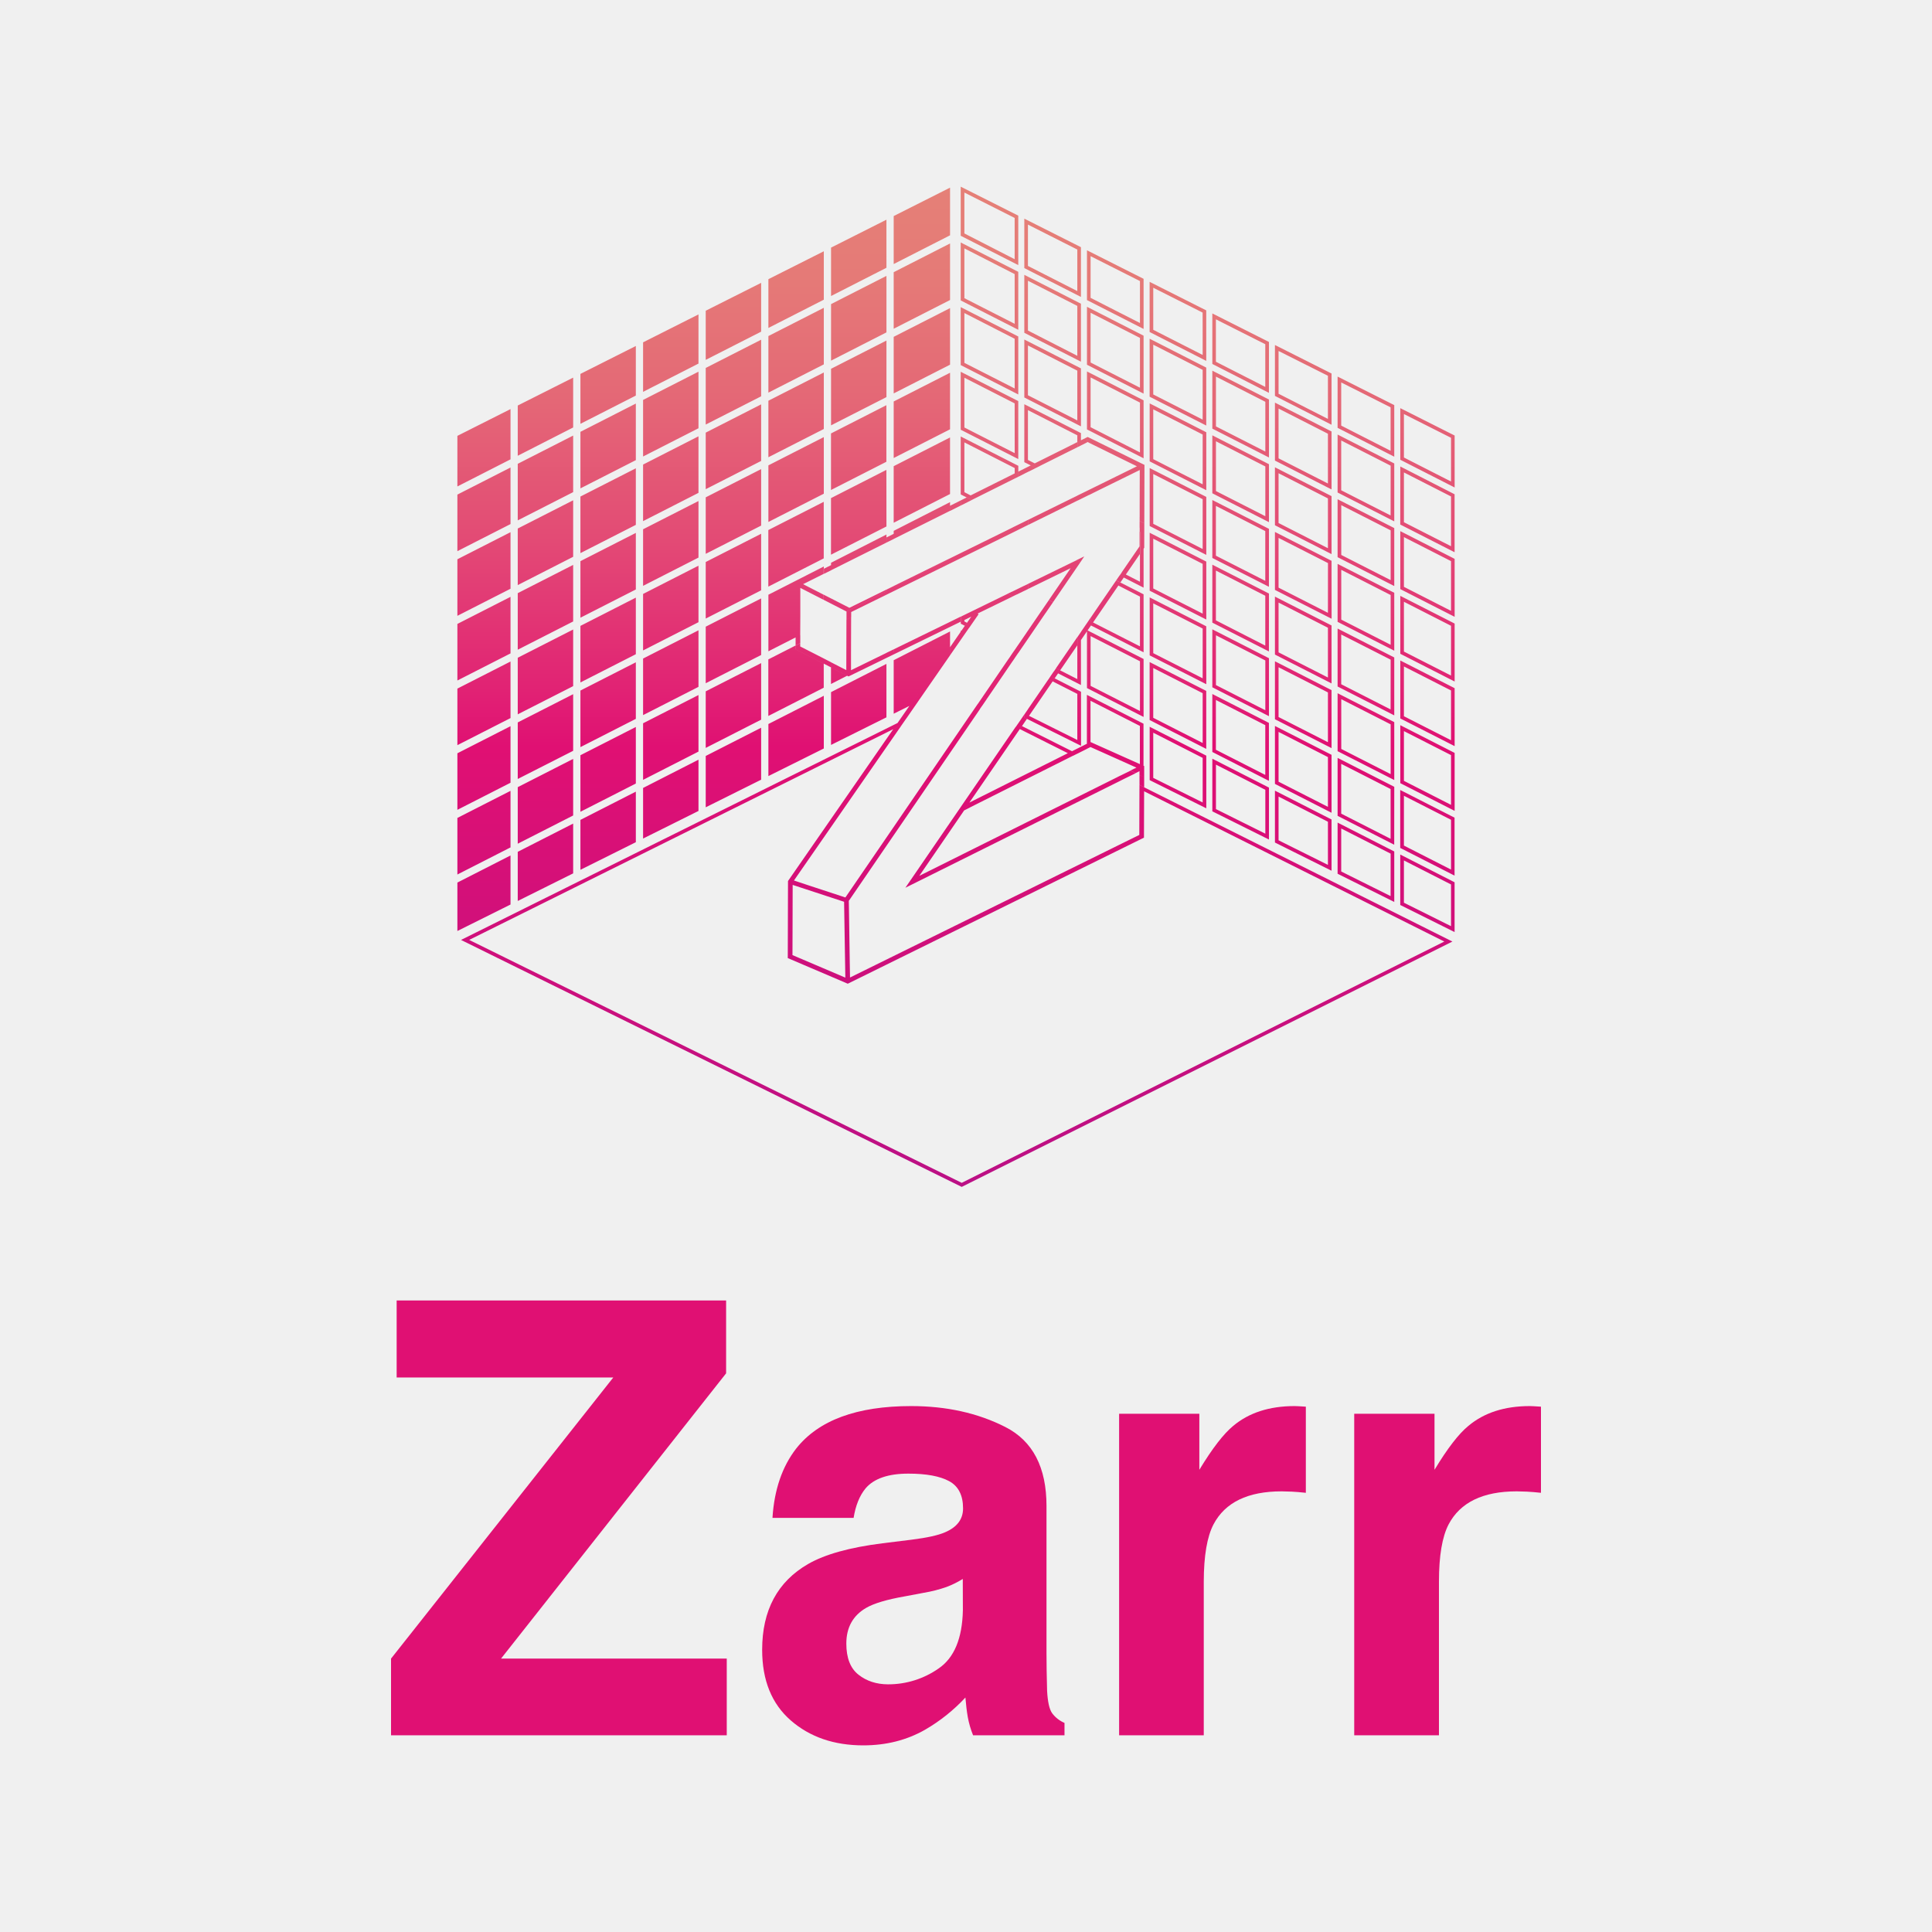
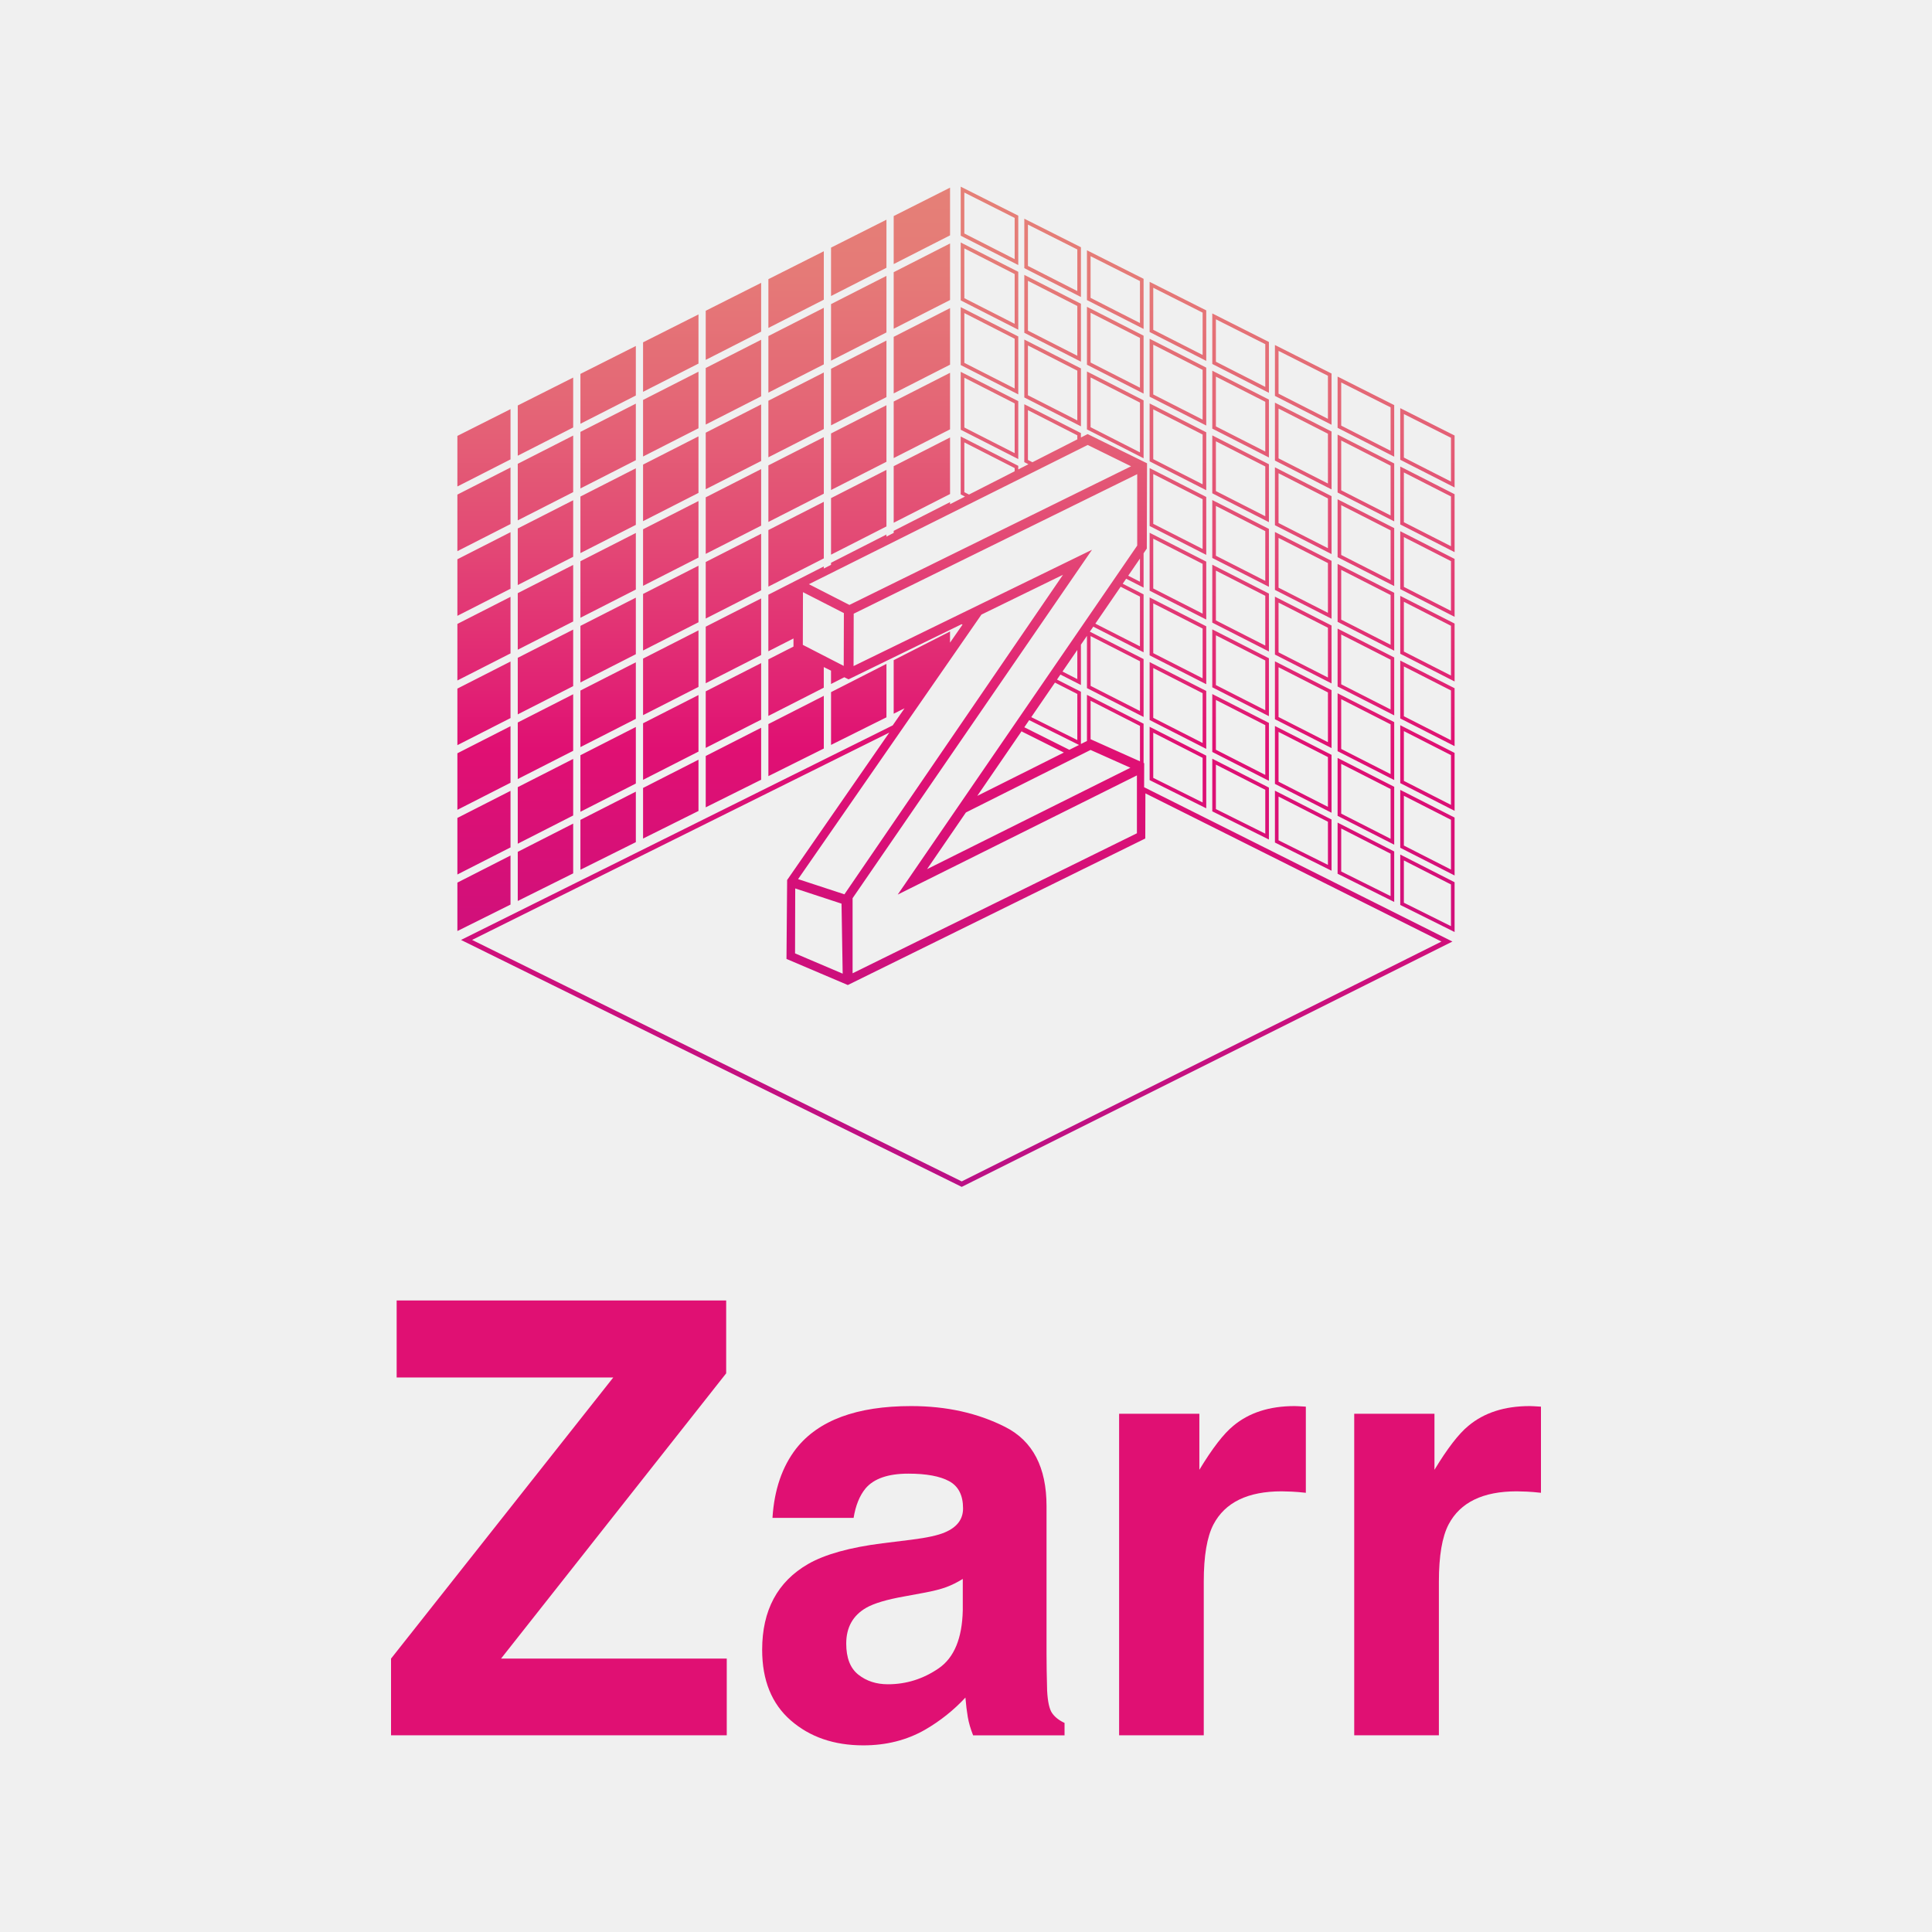
- <svg xmlns="http://www.w3.org/2000/svg" id="Layer_1" data-name="Layer 1" viewBox="0 0 1200 1200">
-   <defs>
-     <style>.cls-1{fill:#e01073;}.cls-2{fill:url(#linear-gradient);}</style>
-     <linearGradient id="linear-gradient" x1="593.78" y1="115.94" x2="593.78" y2="737.2" gradientUnits="userSpaceOnUse">
-       <stop offset="0" stop-color="#e58077" />
-       <stop offset="0.09" stop-color="#e57a77" />
-       <stop offset="0.21" stop-color="#e46876" />
-       <stop offset="0.35" stop-color="#e34b75" />
-       <stop offset="0.5" stop-color="#e12374" />
-       <stop offset="0.56" stop-color="#e01073" />
-       <stop offset="1" stop-color="#bb1085" />
-     </linearGradient>
-   </defs>
-   <path class="cls-1" d="M242.88,1030.19,380.93,855.57H246.37V807.75H451V853L311.2,1030.19H451.4v47.64H242.88Z" />
-   <path class="cls-1" d="M566.05,956.35q14.58-1.83,20.86-4.59,11.25-4.75,11.26-14.84,0-12.27-8.64-16.95t-25.35-4.67q-18.76,0-26.56,9.16-5.58,6.78-7.43,18.33H479.8q1.65-26.2,14.72-43.06,20.79-26.38,71.4-26.39,32.94,0,58.52,13T650,935.46v91.61q0,9.53.37,23.09.54,10.26,3.11,13.92a18.7,18.7,0,0,0,7.7,6.05v7.7H604.4a58,58,0,0,1-3.3-11.36q-.92-5.33-1.47-12.1a107.87,107.87,0,0,1-25.06,20q-17,9.7-38.34,9.71-27.27,0-45.06-15.49t-17.78-43.88q0-36.83,28.61-53.32,15.69-9,46.15-12.83ZM598,980.71a57.47,57.47,0,0,1-10.12,5,84.87,84.87,0,0,1-14,3.58L562,991.53q-16.71,2.93-24,7.14-12.33,7.16-12.33,22.17,0,13.38,7.53,19.33t18.33,6a54.53,54.53,0,0,0,31.53-9.9q14.43-9.88,15-36.09Z" />
-   <path class="cls-1" d="M806.59,873.43c.67.07,2.17.16,4.49.28v53.5c-3.3-.36-6.23-.61-8.79-.73s-4.65-.18-6.23-.18q-31.53,0-42.33,20.52-6,11.53-6.05,35.54v95.47H695.1V878.11h49.83v34.81Q757,893,766,885.62q14.65-12.27,38.11-12.28C805.09,873.34,805.92,873.37,806.59,873.43Z" />
-   <path class="cls-1" d="M952.63,873.43c.67.07,2.16.16,4.49.28v53.5c-3.3-.36-6.24-.61-8.8-.73s-4.64-.18-6.23-.18q-31.51,0-42.33,20.52-6,11.53-6,35.54v95.47H841.13V878.11H891v34.81q12.09-20,21.07-27.3,14.65-12.27,38.11-12.28C951.13,873.34,952,873.37,952.63,873.43Z" />
-   <path class="cls-2" d="M699.25,483.27l-2.52,1.25h0l2.52-1.26Zm-92-46L606,439.11h0l1.28-1.87Zm61.78,30.92h0l-2.51,1.26h0Zm-38.19-16.6h0l1.28-1.87h0Zm65.17,30.11-2.52,1.25h0l2.51-1.25Zm-32.67-13.84,2.51-1.26L634.78,451l-1.29,1.87ZM562.8,446.43h0l-2.66,3.83h0Zm147.83,45.05,186.46,93.33L597.34,734.68,291.42,583.8,554.79,452.92l2.66-3.83L286.34,583.81l311,153.39L902.12,584.81,710.64,489ZM472.76,411.86,438.34,429.4v35.14L472.76,447Zm0-40.17-34.42,17.55v35.13l34.42-17.54Zm0-80.33L438.34,308.9V344l34.42-17.55Zm0,40.17-34.42,17.54V384.2l34.42-17.54Zm38.92-100.17L477.26,248.9V284l34.42-17.54Zm0-75.29-34.42,17.34V203.7l34.42-17.55Zm0,35.12-34.42,17.54v35.14l34.42-17.55Zm-38.92-15.51L438.34,193v30.52L472.76,206ZM433.84,351.36l-34.41,17.55V404l34.41-17.54Zm0-40.16-34.41,17.54v35.14l34.41-17.55Zm0,120.5-34.41,17.54v35.14l34.41-17.55ZM472.76,211l-34.42,17.54V263.7l34.42-17.54Zm-38.92,60-34.41,17.55v35.13l34.41-17.55Zm38.92-19.84-34.42,17.55v35.13l34.42-17.54Zm38.92,20.33-34.42,17.55V324.2l34.42-17.55Zm-77.84,120-34.41,17.55v35.13l34.41-17.55ZM317.09,370.71l-33,16.82v35.14l33-16.83Zm0,80.34-33,16.82V503l33-16.82Zm0-40.17-33,16.82v35.13l33-16.82ZM550.59,332l-34.41,17.54V351l34.41-17.19Zm-23,45.51-11.4-5.84h0l11.39,5.83,23-11.33h0ZM317.09,491.21l-33,16.82v35.14l33-16.83Zm238-87.87h0l35-17.08h0Zm-238-72.79-33,16.82V382.5l33-16.82Zm0-40.17-33,16.82v35.13l33-16.82Zm233.5-78.86-34.41,17.54v35.13l34.41-17.54ZM498.88,362.84h0l12.81,6.56h0Zm-1.74,2.33,0,17.38,0-17.38Zm-2.1-3.62,16.64-8.3v-1.39L477.26,369.4v35.13l16.9-8.61.09-34Zm55.55-190.2-34.41,17.54V224l34.41-17.55ZM497,401.51h0L511.68,409h0Zm-2.9-.55-16.88,8.61V444.7l34.42-17.55V412.26l-17.55-9Zm56.45-109.11-34.41,17.54v35.14L550.59,327Zm-38.91,19.84-34.42,17.54v35.14l34.42-17.55Zm4.5,99.67,9.46,4.87h0l-9.46-4.87Zm12.47-28-.07,22.27.07-22.27Zm-12.47,41.49,10-5.12-10-5.17Zm34.41-173.18-34.41,17.55v35.13l34.41-17.54ZM356,471.37l-34.42,17.55v35.13L356,506.51Zm160.17-41.48v32.8l34.41-17.14v-33.2Zm34.41-293.43L516.18,153.8v30.06l34.41-17.54Zm39.5,135.26-35,17.84v35.13l35-17.84ZM433.84,230.86l-34.41,17.55v35.13L433.84,266Zm0,241-34.41,17.55v31.43l34.41-17.14ZM472.76,452l-34.42,17.54v31.89l34.42-17.15Zm38.92-19.84-34.42,17.54v32.34l34.42-17.14Zm78.41-200.64-35,17.84v35.13l35-17.84Zm-273,299.83-33,16.82v30.09l33-16.44Zm0-277.26-33,16.63v31.42l33-16.83ZM394.93,491.7l-34.42,17.55v31l34.42-17.14Zm195.16-99.48-35,17.84V443.3l9.72-4.84L590.09,402Zm-13.86,34.83-6.06,8.74h0Zm13.86-235.67-35,17.84v35.14l35-17.85Zm0-40.16-35,17.84v35.13l35-17.84Zm0-34.67-35,17.64V164l35-17.84Zm0,195.33-35,17.84v1.85l35-17.48Zm-35,52.1h0l35-17.23h0ZM394.93,331l-34.42,17.54v35.13l34.42-17.54Zm0-80.34-34.42,17.55v35.13l34.42-17.54ZM356,511.54l-34.42,17.54v30.53L356,542.47ZM394.93,371.2l-34.42,17.55v35.13l34.42-17.54Zm38.91-175.91-34.41,17.34v30.75l34.41-17.55ZM394.93,411.37l-34.42,17.54v35.14l34.42-17.55Zm0,40.17-34.42,17.54v35.13l34.42-17.54Zm0-160.67-34.42,17.54v35.14L394.93,326ZM356,270.54l-34.42,17.54v35.14L356,305.67Zm0-36-34.42,17.34v31.2L356,265.51Zm0,76.2-34.42,17.54v35.13L356,345.84ZM356,391l-34.42,17.54v35.14L356,426.17Zm0,40.17-34.42,17.54v35.13L356,466.34ZM394.93,214.9l-34.42,17.34v31l34.42-17.54ZM356,350.87l-34.42,17.55v35.13L356,386ZM749.22,465.15l-35.17-17.93v-36l35.17,17.92ZM747,430.55,716.3,414.92v30.92L747,461.48Zm2.25-5.57-35.17-17.92v-36L749.22,389ZM747,390.39,716.3,374.75v30.93L747,421.31Zm2.25-45.74-35.17-17.93v-36l35.17,17.92ZM747,310.05,716.3,294.42v30.92L747,341Zm2.25,74.76-35.17-17.92v-36l35.17,17.93ZM747,350.22,716.3,334.59v30.92L747,381.14ZM710.3,284.64l-35.16-17.92v-36l35.16,17.93Zm-2.25-34.59-30.66-15.63v30.92L708.05,281Zm2.25-45.74-35.16-17.93V155.46l35.16,17.72Zm-2.25-29.74-30.66-15.46V185l30.66,15.63Zm2.25,69.91-35.16-17.93v-36L710.3,208.5Zm-2.25-34.6-30.66-15.63v30.92l30.66,15.64Zm41.17,14.27-35.17-17.93V175.07l35.17,17.72Zm-2.25-30L716.3,178.72v26.12L747,220.48Zm41.17,210.47L753,386.73v-36l35.17,17.93Zm-2.25-34.59-30.67-15.64v30.93L785.89,401Zm2.25-5.57L753,346.56v-36l35.17,17.92Zm-2.25-34.6-30.67-15.63v30.92l30.67,15.63ZM788.14,485,753,467.06v-36L788.14,449Zm-2.25-34.6-30.67-15.63v30.92l30.67,15.63ZM749.22,264.31l-35.17-17.92v-36l35.17,17.93ZM747,229.72,716.3,214.09V245L747,260.64Zm41.17,94.6L753,306.39v-36l35.17,17.93Zm-2.25-34.6-30.67-15.63V305l30.67,15.63Zm-36.67,14.76-35.17-17.92v-36l35.17,17.93ZM747,269.89,716.3,254.25v30.93L747,300.81Zm41.17,174.93L753,426.89v-36l35.17,17.93Zm-2.25-34.6-30.67-15.63v30.93l30.67,15.63Zm83.83-40.12,33.75,17.2v36l-33.75-17.21ZM872,404.7l29.25,14.91V388.68L872,373.77Zm-2.25,45.73,33.75,17.21v36l-33.75-17.2ZM872,485l29.25,14.91V469L872,454.1Zm-2.25-74.76,33.75,17.2v36l-33.75-17.2ZM872,444.86l29.25,14.91V428.85L872,413.94ZM666.13,349.18l2.53-1.24h0l-2.53,1.23Zm-27.66,13.49h0l-2.25,1.1h0Zm13,10h0l-1.28,1.87h0Zm218.23,118,33.75,17.2v36l-33.75-17.21ZM872,525.2l29.25,14.91V509.18L872,494.27ZM596.72,383h0l2.25-1.1h0Zm31.67-15.45-2.53,1.24h0l2.53-1.24Zm4.08,32.87h0l-2.63,3.85h0ZM599,386v-.92l-2.25,1.1v1.2l2.56,1.31,1.3-1.87Zm270.75-56.1,33.75,17.21v36l-33.75-17.2Zm2.25,34.6,29.25,14.91V348.52L872,333.6Zm-2.25-74.76L903.47,307v36l-33.75-17.2ZM872,324.36l29.25,14.91V308.35L872,293.44ZM671.39,264.81l-35.17-17.93v-36l35.17,17.92Zm-2.25-34.6-30.67-15.63V245.5l30.67,15.63Zm6,156.8,2.25-3.28L675.14,387Zm32.91-16.46v30.92l-29.14-14.85-1.28,1.87,32.67,16.65v-36l-14.4-7.34-1.28,1.87ZM671.39,224.64l-35.17-17.93v-36l35.17,17.93ZM669.14,190l-30.67-15.63v30.92L669.14,221Zm6,202.08.36-.53,34.8,17.75v36l-35.16-17.93ZM677.39,426l30.66,15.63V410.71l-30.66-15.63ZM638.47,322.94l-2.25,1.11h0Zm69.58,38.37-8.73-4.46L698,358.72,710.3,365V340.83l-2.25,3.28Zm-53.42,55.62h0l1.28-1.87h0Zm14.51-21.16h0l2.25-3.29h0Zm-30.67-4.1L636.22,395h0l2.25-3.29Zm30.67,30.13-10.64-5.42-1.28,1.87,14.17,7.22V397.59l-2.25,3.28ZM646.8,379.49l1.28-1.87h0l-1.28,1.87Zm-8.33-93.82V254.74l30.67,15.64v4.24l2.25-1.13V269l-35.17-17.93v36l4,2,2.5-1.25Zm227.5,239L830.8,506.74v-36L866,488.69Zm-2.25-34.59-30.67-15.64v30.93L863.72,521ZM669.14,431v28.62l-30-15-1.28,1.88,33.58,16.72V429.67l-16.3-8.31-1.28,1.87Zm-32.92,12.74h0l2.25-3.28h0Zm15-21.87h0L652.5,420h0Zm20.17-237.44-35.17-17.92v-30.7l35.17,17.72ZM669.14,155,638.47,139.5v25.67l30.67,15.63ZM599,305.7V274.78l31.25,15.93v3.34l2.25-1.12v-3.6L596.72,271.1v36l3.67,1.87,2.5-1.25Zm189.17-21.55L753,266.23v-36l35.17,17.93Zm-2.25-34.59-30.67-15.64v30.93l30.67,15.63Zm2.25,271.89L753,503.93V471.25l35.17,17.93Zm-2.25-30.89-30.67-15.64v27.62l30.67,15.27Zm-36.67,11.5-35.17-17.51V451.41l35.17,17.93ZM747,470.72,716.3,455.09v28.06L747,498.43ZM707.76,479v2.38h0V479l-2.4,1.2h0Zm-5.6-.41h0l2.52-1.26h0ZM677.34,464h0l-2.19,1.1h0Zm0-3.11V435.25l30.66,15.63v23.75l2.25,1V449.5l-35.16-17.92v30.36l2.14-1.08ZM632.47,285.13l-35.75-18.22v-36l35.75,18.22Zm-2.25-34.59L599,234.61v30.92l31.25,15.93Zm239.5,280.23L903.47,548v30.92l-33.75-16.81ZM872,560.69l29.25,14.57V549.35L872,534.44Zm31.5-290.17v32.26l-33.75-17.21V253.51Zm-2.25,1.39L872,257.17v27l29.25,14.91ZM827.05,540.83l-35.16-17.52V491.09L827.05,509ZM824.8,510.4l-30.66-15.64v27.16L824.8,537.2ZM611.58,431h0l-1.29,1.87h0Zm16.13-23.59h0l-1.28,1.87h0Zm-31-15.8v.82l.42-.6ZM632.47,245l-35.75-18.23v-36L632.47,209Zm-2.25-34.6L599,194.44v30.93l31.25,15.93Zm2.25-5.57-35.75-18.22v-36l35.75,18.23Zm-2.25-34.59L599,154.28V185.2l31.25,15.93Zm2.25-5.58-35.75-18.22V115.94l35.75,18Zm-2.25-29.29L599,119.6V145L630.22,161ZM599,345.57l-2.25,1.11h0l2.25-1.11Zm29.91-17.91h0l-2.52,1.25h0ZM599,342.39l-2.25,1.11h0l2.25-1.11Zm228.08,41.93L791.89,366.4v-36l35.16,17.93Zm-2.25-34.59L794.14,334.1V365l30.66,15.63ZM827.05,304l-35.16-17.93v-36L827.05,268ZM824.8,269.4l-30.66-15.64v30.93l30.66,15.63ZM866,560.21,830.8,542.7V510.93L866,528.86Zm-2.25-30L833.05,514.6v26.7l30.67,15.28ZM827.05,424.49l-35.16-17.93v-36l35.16,17.93ZM824.8,389.9l-30.66-15.64v30.93l30.66,15.63ZM788.14,244,753,226.06V194.68l35.17,17.72Zm-2.25-30.2-30.67-15.46v26.35l30.67,15.63Zm41.16,250.87-35.16-17.93v-36l35.16,17.92Zm-2.25-34.6-30.66-15.63v30.92L824.8,461Zm2.25,74.76L791.89,486.9v-36l35.16,17.93Zm-2.25-34.59L794.14,454.6v30.92l30.66,15.63Zm2.25-126.07-35.16-17.93v-36l35.16,17.92Zm-2.25-34.6-30.66-15.63v30.92l30.66,15.64ZM866,323.83,830.8,305.9v-36L866,287.86Zm-2.25-34.6L833.05,273.6v30.92l30.67,15.64Zm2.25-5.57L830.8,265.74V233.9L866,251.62ZM863.72,253l-30.67-15.45v26.8L863.72,280ZM866,364,830.8,346.07v-36L866,328Zm-2.25-34.6-30.67-15.63v30.92l30.67,15.63ZM866,444.33,830.8,426.4v-36L866,408.36Zm-2.25-34.6L833.05,394.1V425l30.67,15.64ZM866,484.5,830.8,466.57v-36L866,448.52Zm-2.25-34.6-30.67-15.63v30.92l30.67,15.63ZM827.05,263.82,791.89,245.9V214.29L827.05,232ZM824.8,233.4,794.14,218v26.57l30.66,15.63ZM866,404.16,830.8,386.24v-36L866,368.19Zm-2.25-34.59-30.67-15.64v30.93l30.67,15.63Zm-267-22.89V343.5l-6.63,3.26V347l-35,17.85V364l-4.5,2.21v.95l-24.84,12.66v5l2.91-1.48v-3.19ZM707.73,490l2.9,1.45-.09,28.83L526.57,611,489.3,595.09l.14-47.87.25-.36,65.1-93.94,5.35-2.66-67,96.63h0l9,3,22.95,7.54h0L550.73,520,606,439.11l2.6,1.31L570,497l-42.79,62.54.08,4.5.7,43.11,115.65-57,64-31.56h0ZM525.05,607.2l-.77-47.09h0l-31.94-10.48-.06,24.4-.06,19.21,18.48,7.86L525,607.2h0ZM652.5,420l2.59,1.32,2.13-3.11-2.59-1.32Zm6-3.66,10.64-15.51v-5.1l-13.23,19.29ZM607.2,381.1h0l16.74-8.16,5.1-2.49-3.18-1.62L599,381.93v3.18l4.25-2.08-2.64,3.82,2.59,1.32,4.63-6.67ZM675.14,387l-3.75,5.47v5.11l3.75-5.47v-.71l.36.18,2.13-3.1-2.49-1.27Zm-6-112.39-26.45,13.2,3.17,1.61,23.28-11.62ZM638.47,444.38l.62.31,14.72-21.46-2.59-1.32L638.47,440.5Zm-2.25-.6-4.05,5.91,2.61,1.3,3-4.42-1.59-.79Zm38.92,21.34v-3.18l-9.24,4.63,3.18,1.59Zm32.62,16.29,0,6.1,2.9,1.45,0-13.16-.37-.16v7ZM630.22,294.05,602.89,307.7l3.16,1.61,24.17-12.07Zm75.94-4.43h0l-28.78,14.17v1.72l1.46.74,29.09-14.32h0l-.06,22,0,7.11.19.1V290.21l-30.66-15.63v.9L702.83,288Zm-6.91,193.64,6.11-3-3.19-1.59-6.11,3Zm6.61-6.48h0l-1.17.59,3.36,1.67v-4.41l-30.66-13.72v2.86l5.38,2.68,23.09,10.33ZM601.88,390l-2.6-1.32-2.14,3.1,2.59,1.32Zm-5.16,7.45v-5.07L590.09,402V407Zm96.59-37,2.59,1.32,2.13-3.11-2.59-1.32ZM671,349.16l2.45-3.57-4.83,2.35Zm-80.95,37.1v.92l-35,17.84v-1.68l-4.15,2-.35.17v1.79l-24.37,12.42.85.44,69.65-34V383Zm106.63-30.73,2.6,1.32,8.73-12.74V330.38l-.22-.11,0,9.09ZM675.14,304.9l-6.17,3,2.42,1.24v.76l4.94-2.44-1.19-.61Zm-8.69,4.27-23.08,11.36-4.9,2.41v2.89l.29.15,30.38-15v-.49Zm30.28,175.35-3.18-1.6L571,544h0l11.38-16.59,16.47-24.05h0l2.66-3.87,1,2,64-32.12-3.18-1.59-61.22,30.71,31.32-45.68-2.6-1.3-68.48,99.88ZM497.06,394.44l-2.9,1.48,0,5,2.91-1.48Zm19.12-22.74-4.5-2.3v3.21l4.5,2.3Zm54,64.09-5.36,2.67-7.36,10.63,5.35-2.66Zm107.22-52.06v2.11l1.52.78,15.71-22.92L692,362.38l-10.66,15.55ZM511.68,409v3.22l4.5,2.31v-3.21ZM636.22,294.25v-3l3,1.52,4.15-2.08-3.16-1.61-7.72,3.86v3.19ZM629,410.59l-2.59-1.32L611.58,431l2.6,1.3Zm7.2-86.54-7.34,3.61,3.18,1.62,4.18-2.06h0Zm38.92-49.24v-2.08l35.16,16.12v36l-2.45-1.25v4.19L710.3,329v11.83l.16-.24.24-.36.15-51.49L675.57,271.4l-4.18,2.09v3.19Zm-42.71,130.8-2.59-1.32-2.13,3.11,2.59,1.32ZM596.72,314v-2.7l2.68,1.37,4.15-2.08L600.39,309l-10.3,5.14v3.19Zm39.5,86.1V395l-3.75,5.48v5.1Zm-120-45.87V351l-4.5,2.25v3.19Zm120,9.56-7.83,3.82,3.19,1.63,4.64-2.27Zm-25.92,69.1-3,4.38,2.61,1.3,3-4.38ZM599,342.39v3.18l18.78-9.24,11.79-5.81-3.18-1.61Zm49.11,35.23,2.59,1.32,2.13-3.11-2.59-1.32ZM665,352.91h0l-13.49,19.73,2.59,1.32,15.06-22v-1.24l-3-1.53-27.66,13.49v3.17Zm-26.51,38.77v5.1l10.92-16-2.59-1.32Zm-83.38-56.92v-3.19l-4.5,2.24V337ZM607.3,437.24,606,439.11l2.6,1.31,1.29-1.88Zm-47.16,13,2.66-3.83-5.35,2.66-2.66,3.83Zm135.92,31.41-2.51,1.25,3.18,1.6,2.52-1.26Zm11.68,6.61V490l2.9,1.45V489l-2.9-1.45Zm-76.85-36.72,2.6,1.3,1.29-1.87-2.61-1.3Zm35.68,17.86,2.51-1.26-3.18-1.59-2.51,1.26ZM550.59,337v-3.2L516.18,351v3.2ZM516.18,371.7v3.21l9.57,4.9h0l24.84-12.66v-.95l-23,11.33ZM555.09,405l35-17.84v-.92l-35,17.08Zm-58-22.47,0-17.38h0l14.53,7.44V369.4l-12.81-6.56h0l12.81-6.4v-3.19L495,361.55l-.79.4-.09,34,2.9-1.48Zm-.06,19h0v-2L494.14,401v2.27l17.55,9V409Zm53.55,4-22,10.75,0-10.64.07-22.27-2.91,1.48-.09,31.38h0l-9.46-4.87v3.21l10,5.17,24.37-12.42Zm25.64,21.52,13.86-20V402l-25.28,36.48,5.36-2.67Zm13.86-109.77v-3.19l-35,17.48v3.19Zm-35,47.58,35-17.85v-.25l-35,17.23Zm122.3-61.07-2.25,1.11v2l1.19.61,2.52-1.24-1.46-.74Zm0-28.31v-.9l30.66,15.63v30.93l-.19-.1v2.52l2.45,1.25v-36l-35.16-16.12v2.08l.44-.22ZM669.14,352l1.9-2.79-2.38-1.22-2.53,1.24,3,1.53Zm-30.67,13.89v-3.17l-2.25,1.09v3.18Zm11.74,8.67,2.59,1.32,1.28-1.87-2.59-1.32Zm-17.74,31v-5.1l-2.63,3.84,2.59,1.32Zm-4.08-38-2.53,1.24,3.18,1.62,2.54-1.23ZM599,381.93l-2.25,1.1v3.18l2.25-1.1Zm4.2,6.24-2.59-1.32-1.3,1.87,2.6,1.32ZM692,362.38l2.59,1.32,1.28-1.87-2.59-1.32Zm-14.64,23.46v-2.11L675.14,387v.21l2.49,1.27,1.28-1.87Zm-2.25,6.28.36-.53-.36-.18Zm-36.67-69.18-2.25,1.11v3.16h0l2.52-1.24-.29-.15Zm-2.25-31.7v3l3-1.49ZM669,307.93l-2.52,1.24,2.69,1.37V311l2.25-1.1v-.76Zm38.87,19.82v2.52l.22.11v13.73l2.25-3.28V329Zm-11.12,27.78-1.28,1.87,2.59,1.32,1.29-1.87Zm-27.58,40.24v5.1l2.25-3.28v-5.11Zm-13.23,19.29-1.28,1.87,2.59,1.32,1.28-1.87Zm-17.44-18.28v-5.1L636.22,395v5.1Zm8.33-17.29,2.59,1.32,1.28-1.87-2.59-1.32Zm-.94-90.06-3.17-1.61-2.5,1.25,3.16,1.61Zm23.28-11.62,2.25-1.13v-3.19l-2.25,1.13Zm-17.92,144.1,2.59,1.32,1.28-1.87L652.5,420Zm-12.75,22.47V440.5l-2.25,3.28v2l1.59.79,1.28-1.88ZM606.05,309.31l-3.16-1.61-2.5,1.25,3.16,1.61Zm24.17-12.07,2.25-1.12v-3.19l-2.25,1.12ZM677.33,464h0l5.43,2.43-5.38-2.68v-2.86l-.11-.05-2.14,1.08v3.18Zm30.72,15-3.36-1.67-2.52,1.26,3.19,1.59,2.4-1.2v2.39l2.54,1.27v-7l-2.25-1Zm-108.32-85.9-2.59-1.32-.42.6v5.07ZM611.58,431l-1.28,1.87,2.6,1.3,1.28-1.87Zm18.72-22.27-2.59-1.32-1.28,1.87,2.59,1.32Zm-3.94-79.81,3.18,1.61,2.52-1.24-3.18-1.62ZM599,342.39l-2.25,1.11v3.18l2.25-1.11Zm-2.25-31.12V314l2.68-1.33ZM524.27,560.1l.77,47.1h0l-.77-47.09Zm-32,13.92-.06,19.21,18.48,7.86-18.48-7.87Zm23.91-199.11h0l-4.5-2.3h0Zm-19.12,19.53h0v5h0Zm28.69-14.63v5h0v-5Zm-9.57-4.9h0l9.57,4.9h0Zm-19.08,7.64,0,11.89h0Zm14.58-9.94-14.53-7.44h0l14.53,7.44Zm-14.63,26.87v2h0v-2Zm28.59,16.75h0l.09-31.38h0Zm71.08-18.74h0L590.09,407h0ZM665,352.91h0l-26.51,12.93h0ZM607.8,381.49l-.59-.4h0l.6.4-4.63,6.67h0ZM601.88,390h0l-2.15,3.1h0ZM493.18,546.89l9,3-9-3Zm143-179.95-4.64,2.27h0l4.64-2.27ZM525.13,557.38,550.73,520l-25.6,37.42ZM629,370.44l-5.1,2.49,5.11-2.49ZM590.09,407l-13.86,20,13.86-20Zm48.38-41.2-2.25,1.1h0l2.25-1.1Zm-35.3,22.34h0L601.88,390h0Zm28.41-19h0L629,370.44h0Zm-31.85,23.93h0l-3,4.35h0Zm30.49-95.89h0l-24.17,12.07h0Zm-26.66,13.31h0l-4.15,2.08h0Zm71.58-35.74h0l-3.75,1.87h0Zm-159,79.38h0l-4.5,2.24h0Zm120-59.95h0l-3.75,1.87h0Zm41.17-18.77h0L702.83,288Zm-8.25,2.33h0l-23.28,11.62h0Zm-114,57h0l-4.5,2.25h0Zm88.27-44.08h0l-4.15,2.08h0Zm62.81-1.07h0l-28.77,14.17h0ZM596.72,314h0l-6.63,3.31h0Zm69.73-4.81h0l-23.08,11.36Zm8.69-4.27h0l-6.17,3h0ZM550.59,337h0L516.18,354.2h0Zm-38.91,19.43-12.81,6.4h0l12.8-6.39Zm78.41-39.15h0l-35,17.48h0Zm87.3-13.5h0l-2.25,1.11h0Zm-1.81-29.2,1.81.89h0l-1.81-.89-.44.22h0ZM669,307.93h0l-2.52,1.24h0ZM639.2,292.76h0l-3,1.49h0Zm32.19-16.07h0l-2.25,1.13h0Zm-25.53,12.75h0l-2.51,1.25h0Zm-13.39,6.68h0l-2.25,1.12h0Zm-26.41,13.19h0l-2.5,1.25h0Zm-6.66,3.33h0L596.72,314h0Zm108.54-20.71-29.09,14.32h0l29.09-14.32Zm-78.4,38.59h0l-11.79,5.81Zm-20.92,109.9L570,497l38.66-56.53ZM707.86,321h0l0-7.11ZM527.25,564l.7,43.11,115.65-57L528,607.1ZM707.84,327.75h0v-4.19h0Zm0,11.61-11.08,16.17,11.09-16.17,0-9.09h0Zm-26.43,38.57L692,362.38h0Zm11.94-17.42h0l2.13-3.11h0ZM638.76,326l30.38-15h0l-30.38,15Zm68.88,192.57h0l.08-28.52h0Zm-75.17-113h0l3.75-5.48h0Zm38.92-95.62h0l4.94-2.44h0Zm-32.92,86.86,10.93-16h0l-10.92,16Zm-6.41-67.51h0l4.18-2.06h0Zm22,44.68,15.06-22h0l-15.06,22Zm17-24.8,2.44-3.58h0L671,349.16ZM630.3,408.72h0l2.13-3.11h0Zm-16.11,23.57L629,410.6h0l-14.84,21.7Zm36.48-53.35h0l2.12-3.11h0ZM612.9,434.16l-3,4.38h0l3-4.38Zm-3,4.38h0l-1.29,1.88h0ZM707.73,490v0ZM528.58,405.64l0,10.64,22-10.75-22,10.75ZM707.86,321v2.52h0V321Zm-29-14.79-2.52,1.24h0l2.52-1.24ZM669.14,352h0l1.91-2.79h0Zm-15.06,22-1.28,1.87h0l1.28-1.87Zm-21.65,31.65h0l0-.05h0ZM692,362.38h0l1.28-1.87h0ZM638.76,326l-2.52,1.24h0l2.52-1.24Zm30.38-15h0l2.25-1.1h0Zm38.69,19.24h0v-2.52h0ZM695.44,357.4l1.28-1.87-1.28,1.87Zm-46.05,23.41h0l1.28-1.87h0Zm-13.17,19.26h0l2.25-3.29h0ZM629,410.59h0l1.28-1.88h0Zm-14.84,21.7-1.28,1.87h0l1.29-1.87Zm15.36-101.77h0l2.52-1.24h0ZM571,544h0l11.37-16.59Zm30.52-44.51-2.66,3.87,3.69-1.85Zm104.35-22.74h0l-23.09-10.33.06,0Zm-23.09-10.33L677.34,464h0l5.49,2.46Z" />
+ <svg xmlns="http://www.w3.org/2000/svg" version="1.1" id="Layer_1" x="0px" y="0px" viewBox="0 0 1200 1200" style="enable-background:new 0 0 1200 1200;" xml:space="preserve">
+   <style type="text/css">
+ 	.st0{fill:url(#SVGID_1_);}
+ 	.st1{fill:url(#SVGID_00000043444505034493560270000015671289519791717022_);}
+ 	.st2{fill:url(#SVGID_00000098192495756466823580000007910116142235825032_);}
+ 	.st3{fill:#262262;}
+ 	.st4{fill:#EF7943;}
+ 	.st5{fill:#FFFFFF;}
+ 	.st6{fill:#5B6670;}
+ 	.st7{fill:#323B68;}
+ 	.st8{fill:#21B0B7;}
+ 	.st9{fill:#114999;}
+ 	.st10{fill:#06262D;}
+ 	.st11{fill:url(#SVGID_00000007421401825040132620000003018852721095758993_);}
+ 	.st12{fill:#3D4543;}
+ 	.st13{fill:url(#SVGID_00000127036371752475572910000003586231274947210395_);}
+ 	.st14{fill:#E01073;}
+ 	.st15{fill:url(#SVGID_00000150089316578371490710000002644962668904678798_);}
+ 	.st16{fill:url(#SVGID_00000105413433408854655110000014851346176292871563_);}
+ 	.st17{fill:url(#SVGID_00000088826569347013454740000001156675797015635587_);}
+ </style>
+   <linearGradient id="SVGID_1_" gradientUnits="userSpaceOnUse" x1="593.782" y1="115.943" x2="593.782" y2="737.195">
+     <stop offset="0" style="stop-color:#E58077" />
+     <stop offset="0.087" style="stop-color:#E57A77" />
+     <stop offset="0.207" style="stop-color:#E46876" />
+     <stop offset="0.346" style="stop-color:#E34B75" />
+     <stop offset="0.499" style="stop-color:#E12374" />
+     <stop offset="0.561" style="stop-color:#E01073" />
+     <stop offset="1" style="stop-color:#BB1085" />
+   </linearGradient>
+   <path class="st0" d="M788.14,408.85l-35.17-17.93v35.97l35.17,17.93V408.85z M785.89,441.15l-30.67-15.63v-30.92l30.67,15.63V441.15  z M511.68,226.32l-34.42,17.54v-35.13l34.42-17.54V226.32z M511.68,266.49l-34.42,17.54V248.9l34.42-17.54V266.49z M511.68,306.65  l-34.42,17.54v-35.13l34.42-17.54V306.65z M550.59,326.98l-34.42,17.54v-35.13l34.42-17.54V326.98z M511.68,346.82l-34.42,17.54  v-35.13l34.42-17.54V346.82z M511.68,186.15l-34.42,17.54v-30.29l34.42-17.34V186.15z M472.76,205.99l-34.42,17.54v-30.51  l34.42-17.34V205.99z M472.76,286.33l-34.42,17.54v-35.13l34.42-17.54V286.33z M472.76,326.49l-34.42,17.54V308.9l34.42-17.54  V326.49z M472.76,366.66l-34.42,17.54v-35.13l34.42-17.54V366.66z M550.59,286.82l-34.42,17.54v-35.13l34.42-17.54V286.82z   M472.76,246.16l-34.42,17.54v-35.13l34.42-17.54V246.16z M511.68,464.93l-34.42,17.14v-32.34l34.42-17.54V464.93z M590.09,186.35  l-35,17.84v-35.13l35-17.84V186.35z M317.09,325.51l-33,16.82V307.2l33-16.82V325.51z M632.47,249.16l-35.75-18.22v35.97  l35.75,18.22V249.16z M630.22,281.46l-31.25-15.93v-30.92l31.25,15.93V281.46z M590.09,146.18l-35,17.84v-29.83l35-17.64V146.18z   M632.47,208.99l-35.75-18.22v35.97l35.75,18.22V208.99z M630.22,241.3l-31.25-15.93v-30.92l31.25,15.93V241.3z M472.76,406.83  l-34.42,17.54v-35.13l34.42-17.54V406.83z M317.09,365.68l-33,16.82v-35.13l33-16.82V365.68z M550.59,246.65l-34.42,17.54v-35.13  l34.42-17.54V246.65z M632.47,168.83l-35.75-18.22v35.97l35.75,18.22V168.83z M630.22,201.13l-31.25-15.93v-30.92l31.25,15.93  V201.13z M550.59,206.48l-34.42,17.54v-35.13l34.42-17.54V206.48z M590.09,226.51l-35,17.84v-35.13l35-17.84V226.51z M590.09,306.85  l-35,17.84v-35.13l35-17.84V306.85z M590.09,266.68l-35,17.84v-35.13l35-17.84V266.68z M550.59,166.32l-34.42,17.54V153.8  l34.42-17.34V166.32z M394.93,523.08l-34.42,17.14v-30.98l34.42-17.54V523.08z M394.93,486.67l-34.42,17.54v-35.13l34.42-17.54  V486.67z M394.93,366.17l-34.42,17.54v-35.13l34.42-17.54V366.17z M356.01,305.67l-34.42,17.54v-35.13l34.42-17.54V305.67z   M394.93,406.34l-34.42,17.54v-35.13l34.42-17.54V406.34z M394.93,446.5l-34.42,17.54v-35.13l34.42-17.54V446.5z M356.01,265.51  l-34.42,17.54v-31.2l34.42-17.34V265.51z M356.01,506.51l-34.42,17.54v-35.13l34.42-17.54V506.51z M356.01,542.47l-34.42,17.14  v-30.52l34.42-17.54V542.47z M356.01,345.84l-34.42,17.54v-35.13l34.42-17.54V345.84z M356.01,466.34l-34.42,17.54v-35.13  l34.42-17.54V466.34z M356.01,426.17l-34.42,17.54v-35.13l34.42-17.54V426.17z M356.01,386.01l-34.42,17.54v-35.13l34.42-17.54  V386.01z M433.84,426.66l-34.42,17.54v-35.13l34.42-17.54V426.66z M433.84,306.16l-34.42,17.54v-35.13l34.42-17.54V306.16z   M433.84,266l-34.42,17.54v-35.13l34.42-17.54V266z M433.84,346.33l-34.42,17.54v-35.13l34.42-17.54V346.33z M394.93,326  l-34.42,17.54v-35.13l34.42-17.54V326z M433.84,225.83l-34.42,17.54v-30.74l34.42-17.34V225.83z M433.84,386.5l-34.42,17.54v-35.13  l34.42-17.54V386.5z M472.76,484.31l-34.42,17.14v-31.89l34.42-17.54V484.31z M394.93,285.84l-34.42,17.54v-35.13l34.42-17.54  V285.84z M394.93,245.67l-34.42,17.54v-30.97l34.42-17.34V245.67z M433.84,466.83l-34.42,17.54v-35.13l34.42-17.54V466.83z   M433.84,503.7l-34.42,17.14v-31.43l34.42-17.54V503.7z M472.76,446.99l-34.42,17.54V429.4l34.42-17.54V446.99z M788.14,368.68  l-35.17-17.93v35.97l35.17,17.93V368.68z M785.89,400.98l-30.67-15.63v-30.92l30.67,15.63V400.98z M827.05,348.35l-35.17-17.93  v35.97l35.17,17.93V348.35z M824.8,380.65l-30.67-15.63V334.1l30.67,15.63V380.65z M827.05,308.18l-35.17-17.93v35.97l35.17,17.93  V308.18z M824.8,340.49l-30.67-15.63v-30.92l30.67,15.63V340.49z M827.05,388.52l-35.17-17.93v35.97l35.17,17.93V388.52z   M824.8,420.82l-30.67-15.63v-30.92l30.67,15.63V420.82z M869.72,526.57l33.75,17.2V507.8l-33.75-17.2V526.57z M871.97,494.27  l29.25,14.91v30.92l-29.25-14.91V494.27z M827.05,268.02l-35.17-17.93v35.97l35.17,17.93V268.02z M824.8,300.32l-30.67-15.63v-30.92  l30.67,15.63V300.32z M869.72,486.41l33.75,17.2v-35.97l-33.75-17.2V486.41z M871.97,454.1l29.25,14.91v30.92l-29.25-14.91V454.1z   M788.14,212.4l-35.17-17.72v31.38l35.17,17.93V212.4z M785.89,240.31l-30.67-15.63v-26.35l30.67,15.45V240.31z M827.05,509.02  l-35.17-17.93v32.22l35.17,17.52V509.02z M824.8,537.2l-30.67-15.28v-27.16l30.67,15.63V537.2z M550.59,412.35v33.19l-34.42,17.14  v-32.79L550.59,412.35z M827.05,428.68l-35.17-17.93v35.97l35.17,17.93V428.68z M824.8,460.99l-30.67-15.63v-30.92l30.67,15.63  V460.99z M827.05,232.01l-35.17-17.72v31.61l35.17,17.93V232.01z M824.8,260.15l-30.67-15.63v-26.58l30.67,15.45V260.15z   M869.72,562.08l33.75,16.81v-30.92l-33.75-17.2V562.08z M871.97,534.44l29.25,14.91v25.91l-29.25-14.57V534.44z M710.67,474.04  h-0.02l-0.35-0.16V449.5l-35.17-17.93v28.66l-3.75,1.88v-32.45l-14.86-7.57l2.13-3.11l12.73,6.49v-25.05l3.75-5.47v32.44  l35.17,17.93v-35.97l-33.37-17.01l2.13-3.11l31.24,15.92v-35.97l-12.96-6.61l2.13-3.11l10.83,5.52v-21.32l2-2.92l0.15-52.99  l-36.9-18.14l-4.17,2.13V269l-35.17-17.93v35.97l2.56,1.31l-6.31,3.22v-2.24l-35.75-18.22v35.97l2.66,1.36l-9.29,4.73v-1.29  l-35,17.84V331l-4.5,2.29v-1.28l-34.42,17.54v1.28l-4.5,2.29v-1.28l-34.42,17.54v35.13l15.61-7.95v5.03l-15.61,7.96v35.13  l34.42-17.54v-12.81l4.5,2.23v8.29l8.25-4.2l2.65,1.31l70.23-34.26l0.54,0.28l-7.75,11.18v-6.95l-35,17.84v33.25l6.74-3.36  l-7.36,10.62L286.34,583.81l311,153.38l304.78-152.38l-191.49-95.85L710.67,474.04z M677.39,395.08l30.67,15.63v30.92l-30.67-15.63  V395.08z M677.39,435.25l30.67,15.63v21.99l-30.67-13.72V435.25z M677.37,465.8l24.74,11.06l-126.3,62.98l24.13-35.2L677.37,465.8z   M661.68,466.97L661.68,466.97L661.68,466.97L661.68,466.97z M660.79,467.42L607,494.34l27.93-40.75l-0.36,0.72L660.79,467.42z   M664.19,465.72l-27.97-14l3.03-4.43l30.96,15.42L664.19,465.72z M669.14,431.04v28.62l-28.6-14.24l14.71-21.45L669.14,431.04z   M669.14,421.8l-9.2-4.69l9.2-13.41V421.8z M708.05,370.55v30.92l-27.71-14.12l15.71-22.92L708.05,370.55z M708.05,361.31l-7.3-3.72  l7.3-10.65V361.31z M638.47,285.67v-30.92l30.67,15.63v2.51l-27.88,14.21L638.47,285.67z M598.97,305.7v-30.92l31.25,15.93v2.01  l-28.36,14.45L598.97,305.7z M524.05,413.61l-25.4-13.07l0.09-32.74l25.41,13L524.05,413.61z M502.43,362.86l173.16-86.48  l26.94,13.24l-174.94,86.11L502.43,362.86z M530.16,413.71l0.09-32.53l176.09-86.67v44.36L557.59,555.64l148.57-74.02v35.94  l-176.6,86.97v-46.65l148.71-216.41L530.16,413.71z M609.59,381.73l50.65-24.72L524.48,555.48l-28.77-9.44L609.59,381.73z   M523.4,604.76l-29.58-12.6l0.11-40.33l28.76,9.44L523.4,604.76z M710.9,521.03l0.45-0.22l0.08-28.04l183.88,92.04L597.34,733.79  L293.22,583.8l259.14-128.78l-63.32,91.38l-0.14,0.2l-0.4,49.01l38.1,16.21L710.9,521.03z M827.05,468.85l-35.17-17.93v35.97  l35.17,17.93V468.85z M824.8,501.15l-30.67-15.63V454.6l30.67,15.63V501.15z M865.97,328.02L830.8,310.1v35.97L865.97,364V328.02z   M863.72,360.32l-30.67-15.63v-30.92l30.67,15.63V360.32z M869.72,446.24l33.75,17.2v-35.97l-33.75-17.2V446.24z M871.97,413.94  l29.25,14.91v30.92l-29.25-14.91V413.94z M869.72,365.91l33.75,17.2v-35.97l-33.75-17.2V365.91z M871.97,333.61l29.25,14.91v30.92  l-29.25-14.91V333.61z M869.72,325.74l33.75,17.2v-35.97l-33.75-17.2V325.74z M871.97,293.44l29.25,14.91v30.92l-29.25-14.91V293.44  z M865.97,251.62L830.8,233.9v31.83l35.17,17.93V251.62z M863.72,279.99l-30.67-15.63v-26.8l30.67,15.45V279.99z M865.97,287.86  l-35.17-17.93v35.97l35.17,17.93V287.86z M863.72,320.16l-30.67-15.63V273.6l30.67,15.63V320.16z M865.97,368.19l-35.17-17.93v35.97  l35.17,17.93V368.19z M863.72,400.49l-30.67-15.63v-30.92l30.67,15.63V400.49z M865.97,528.86l-35.17-17.93v31.77l35.17,17.52  V528.86z M863.72,556.58l-30.67-15.28v-26.7l30.67,15.63V556.58z M865.97,488.69l-35.17-17.93v35.97l35.17,17.93V488.69z   M863.72,520.99l-30.67-15.63v-30.92l30.67,15.63V520.99z M869.72,406.07l33.75,17.2V387.3l-33.75-17.2V406.07z M871.97,373.77  l29.25,14.91v30.92l-29.25-14.91V373.77z M865.97,448.52L830.8,430.6v35.97l35.17,17.93V448.52z M863.72,480.82l-30.67-15.63v-30.92  l30.67,15.63V480.82z M865.97,408.36l-35.17-17.93v35.97l35.17,17.93V408.36z M863.72,440.66l-30.67-15.63V394.1l30.67,15.63V440.66  z M749.22,348.84l-35.17-17.93v35.97l35.17,17.93V348.84z M746.97,381.14l-30.67-15.63v-30.92l30.67,15.63V381.14z M671.39,153.57  l-35.17-17.72v30.7l35.17,17.93V153.57z M669.14,180.8l-30.67-15.63V139.5l30.67,15.45V180.8z M749.22,429.17l-35.17-17.93v35.97  l35.17,17.93V429.17z M746.97,461.48l-30.67-15.63v-30.92l30.67,15.63V461.48z M710.3,208.5l-35.17-17.93v35.97l35.17,17.93V208.5z   M708.05,240.8l-30.67-15.63v-30.92l30.67,15.63V240.8z M710.3,248.67l-35.17-17.93v35.97l35.17,17.93V248.67z M708.05,280.97  l-30.67-15.63v-30.92l30.67,15.63V280.97z M788.14,248.18l-35.17-17.93v35.97l35.17,17.93V248.18z M785.89,280.48l-30.67-15.63  v-30.92l30.67,15.63V280.48z M749.22,469.34l-35.17-17.93v33.13l35.17,17.52V469.34z M746.97,498.43l-30.67-15.28v-28.07  l30.67,15.63V498.43z M317.09,561.85l-33,16.44V548.2l33-16.82V561.85z M317.09,446.01l-33,16.82V427.7l33-16.82V446.01z   M317.09,526.34l-33,16.82v-35.13l33-16.82V526.34z M671.39,228.83l-35.17-17.93v35.97l35.17,17.93V228.83z M669.14,261.13  l-30.67-15.63v-30.92l30.67,15.63V261.13z M632.47,133.96l-35.75-18.02v30.47l35.75,18.22V133.96z M630.22,160.96l-31.25-15.93  V119.6l31.25,15.75V160.96z M317.09,486.18l-33,16.82v-35.13l33-16.82V486.18z M671.39,188.67l-35.17-17.93v35.97l35.17,17.93  V188.67z M669.14,220.97l-30.67-15.63v-30.92l30.67,15.63V220.97z M710.3,173.18l-35.17-17.72v30.92l35.17,17.93V173.18z   M708.05,200.64l-30.67-15.63v-25.89l30.67,15.45V200.64z M317.09,285.34l-33,16.82v-31.41l33-16.63V285.34z M788.14,489.18  l-35.17-17.93v32.68l35.17,17.52V489.18z M785.89,517.81l-30.67-15.28v-27.61l30.67,15.63V517.81z M869.72,253.51v32.06l33.75,17.2  v-32.26L869.72,253.51z M901.22,299.11l-29.25-14.91v-27.03l29.25,14.74V299.11z M788.14,449.01l-35.17-17.93v35.97l35.17,17.93  V449.01z M785.89,481.31l-30.67-15.63v-30.92l30.67,15.63V481.31z M788.14,328.51l-35.17-17.93v35.97l35.17,17.93V328.51z   M785.89,360.81l-30.67-15.63v-30.92l30.67,15.63V360.81z M788.14,288.35l-35.17-17.93v35.97l35.17,17.93V288.35z M785.89,320.65  l-30.67-15.63v-30.92l30.67,15.63V320.65z M749.22,192.79l-35.17-17.72v31.15l35.17,17.93V192.79z M746.97,220.48l-30.67-15.63  v-26.12l30.67,15.45V220.48z M317.09,405.84l-33,16.82v-35.13l33-16.82V405.84z M749.22,308.67l-35.17-17.93v35.97l35.17,17.93  V308.67z M746.97,340.98l-30.67-15.63v-30.92l30.67,15.63V340.98z M749.22,268.51l-35.17-17.93v35.97l35.17,17.93V268.51z   M746.97,300.81l-30.67-15.63v-30.92l30.67,15.63V300.81z M749.22,389.01l-35.17-17.93v35.97l35.17,17.93V389.01z M746.97,421.31  l-30.67-15.63v-30.92l30.67,15.63V421.31z M749.22,228.34l-35.17-17.93v35.97l35.17,17.93V228.34z M746.97,260.64l-30.67-15.63  v-30.92l30.67,15.63V260.64z" />
+   <g>
+     <path class="st14" d="M242.88,1030.19l138.04-174.62H246.37v-47.82h204.67V853L311.2,1030.19h140.2v47.64H242.88V1030.19z" />
+     <path class="st14" d="M566.05,956.35c9.72-1.22,16.67-2.75,20.86-4.58c7.51-3.18,11.26-8.12,11.26-14.84   c0-8.18-2.88-13.83-8.64-16.95c-5.76-3.12-14.21-4.67-25.35-4.67c-12.5,0-21.36,3.05-26.56,9.16c-3.72,4.52-6.19,10.63-7.43,18.32   H479.8c1.1-17.47,6.01-31.82,14.72-43.06c13.86-17.59,37.66-26.39,71.4-26.39c21.96,0,41.46,4.34,58.52,13.01   c17.05,8.67,25.58,25.04,25.58,49.11v91.61c0,6.35,0.12,14.05,0.37,23.09c0.37,6.84,1.4,11.48,3.12,13.93   c1.71,2.44,4.27,4.46,7.7,6.05v7.7h-56.8c-1.59-4.03-2.69-7.82-3.3-11.36c-0.61-3.54-1.1-7.57-1.47-12.09   c-7.25,7.82-15.61,14.48-25.06,19.97c-11.3,6.47-24.08,9.71-38.34,9.71c-18.19,0-33.2-5.16-45.06-15.48   c-11.86-10.32-17.79-24.95-17.79-43.88c0-24.55,9.54-42.33,28.61-53.32c10.46-5.98,25.84-10.26,46.15-12.83L566.05,956.35z    M597.98,980.71c-3.34,2.08-6.72,3.76-10.12,5.04c-3.41,1.28-8.08,2.47-14.02,3.57l-11.89,2.2c-11.14,1.96-19.14,4.34-24,7.15   c-8.22,4.76-12.34,12.16-12.34,22.17c0,8.92,2.51,15.36,7.54,19.33c5.02,3.97,11.13,5.96,18.33,5.96c11.41,0,21.92-3.3,31.54-9.89   c9.61-6.6,14.6-18.63,14.98-36.1V980.71z" />
+     <path class="st14" d="M806.59,873.43c0.67,0.06,2.17,0.15,4.49,0.27v53.5c-3.3-0.37-6.23-0.61-8.79-0.73   c-2.57-0.12-4.64-0.18-6.23-0.18c-21.01,0-35.12,6.84-42.33,20.52c-4.03,7.7-6.05,19.55-6.05,35.55v95.46H695.1V878.11h49.84v34.81   c8.06-13.31,15.08-22.41,21.07-27.3c9.77-8.18,22.47-12.28,38.11-12.28C805.09,873.34,805.92,873.37,806.59,873.43z" />
+     <path class="st14" d="M952.63,873.43c0.67,0.06,2.17,0.15,4.49,0.27v53.5c-3.3-0.37-6.23-0.61-8.79-0.73   c-2.57-0.12-4.64-0.18-6.23-0.18c-21.01,0-35.12,6.84-42.33,20.52c-4.03,7.7-6.05,19.55-6.05,35.55v95.46h-52.59V878.11h49.84   v34.81c8.06-13.31,15.08-22.41,21.07-27.3c9.77-8.18,22.47-12.28,38.11-12.28C951.13,873.34,951.95,873.37,952.63,873.43z" />
+   </g>
</svg>
